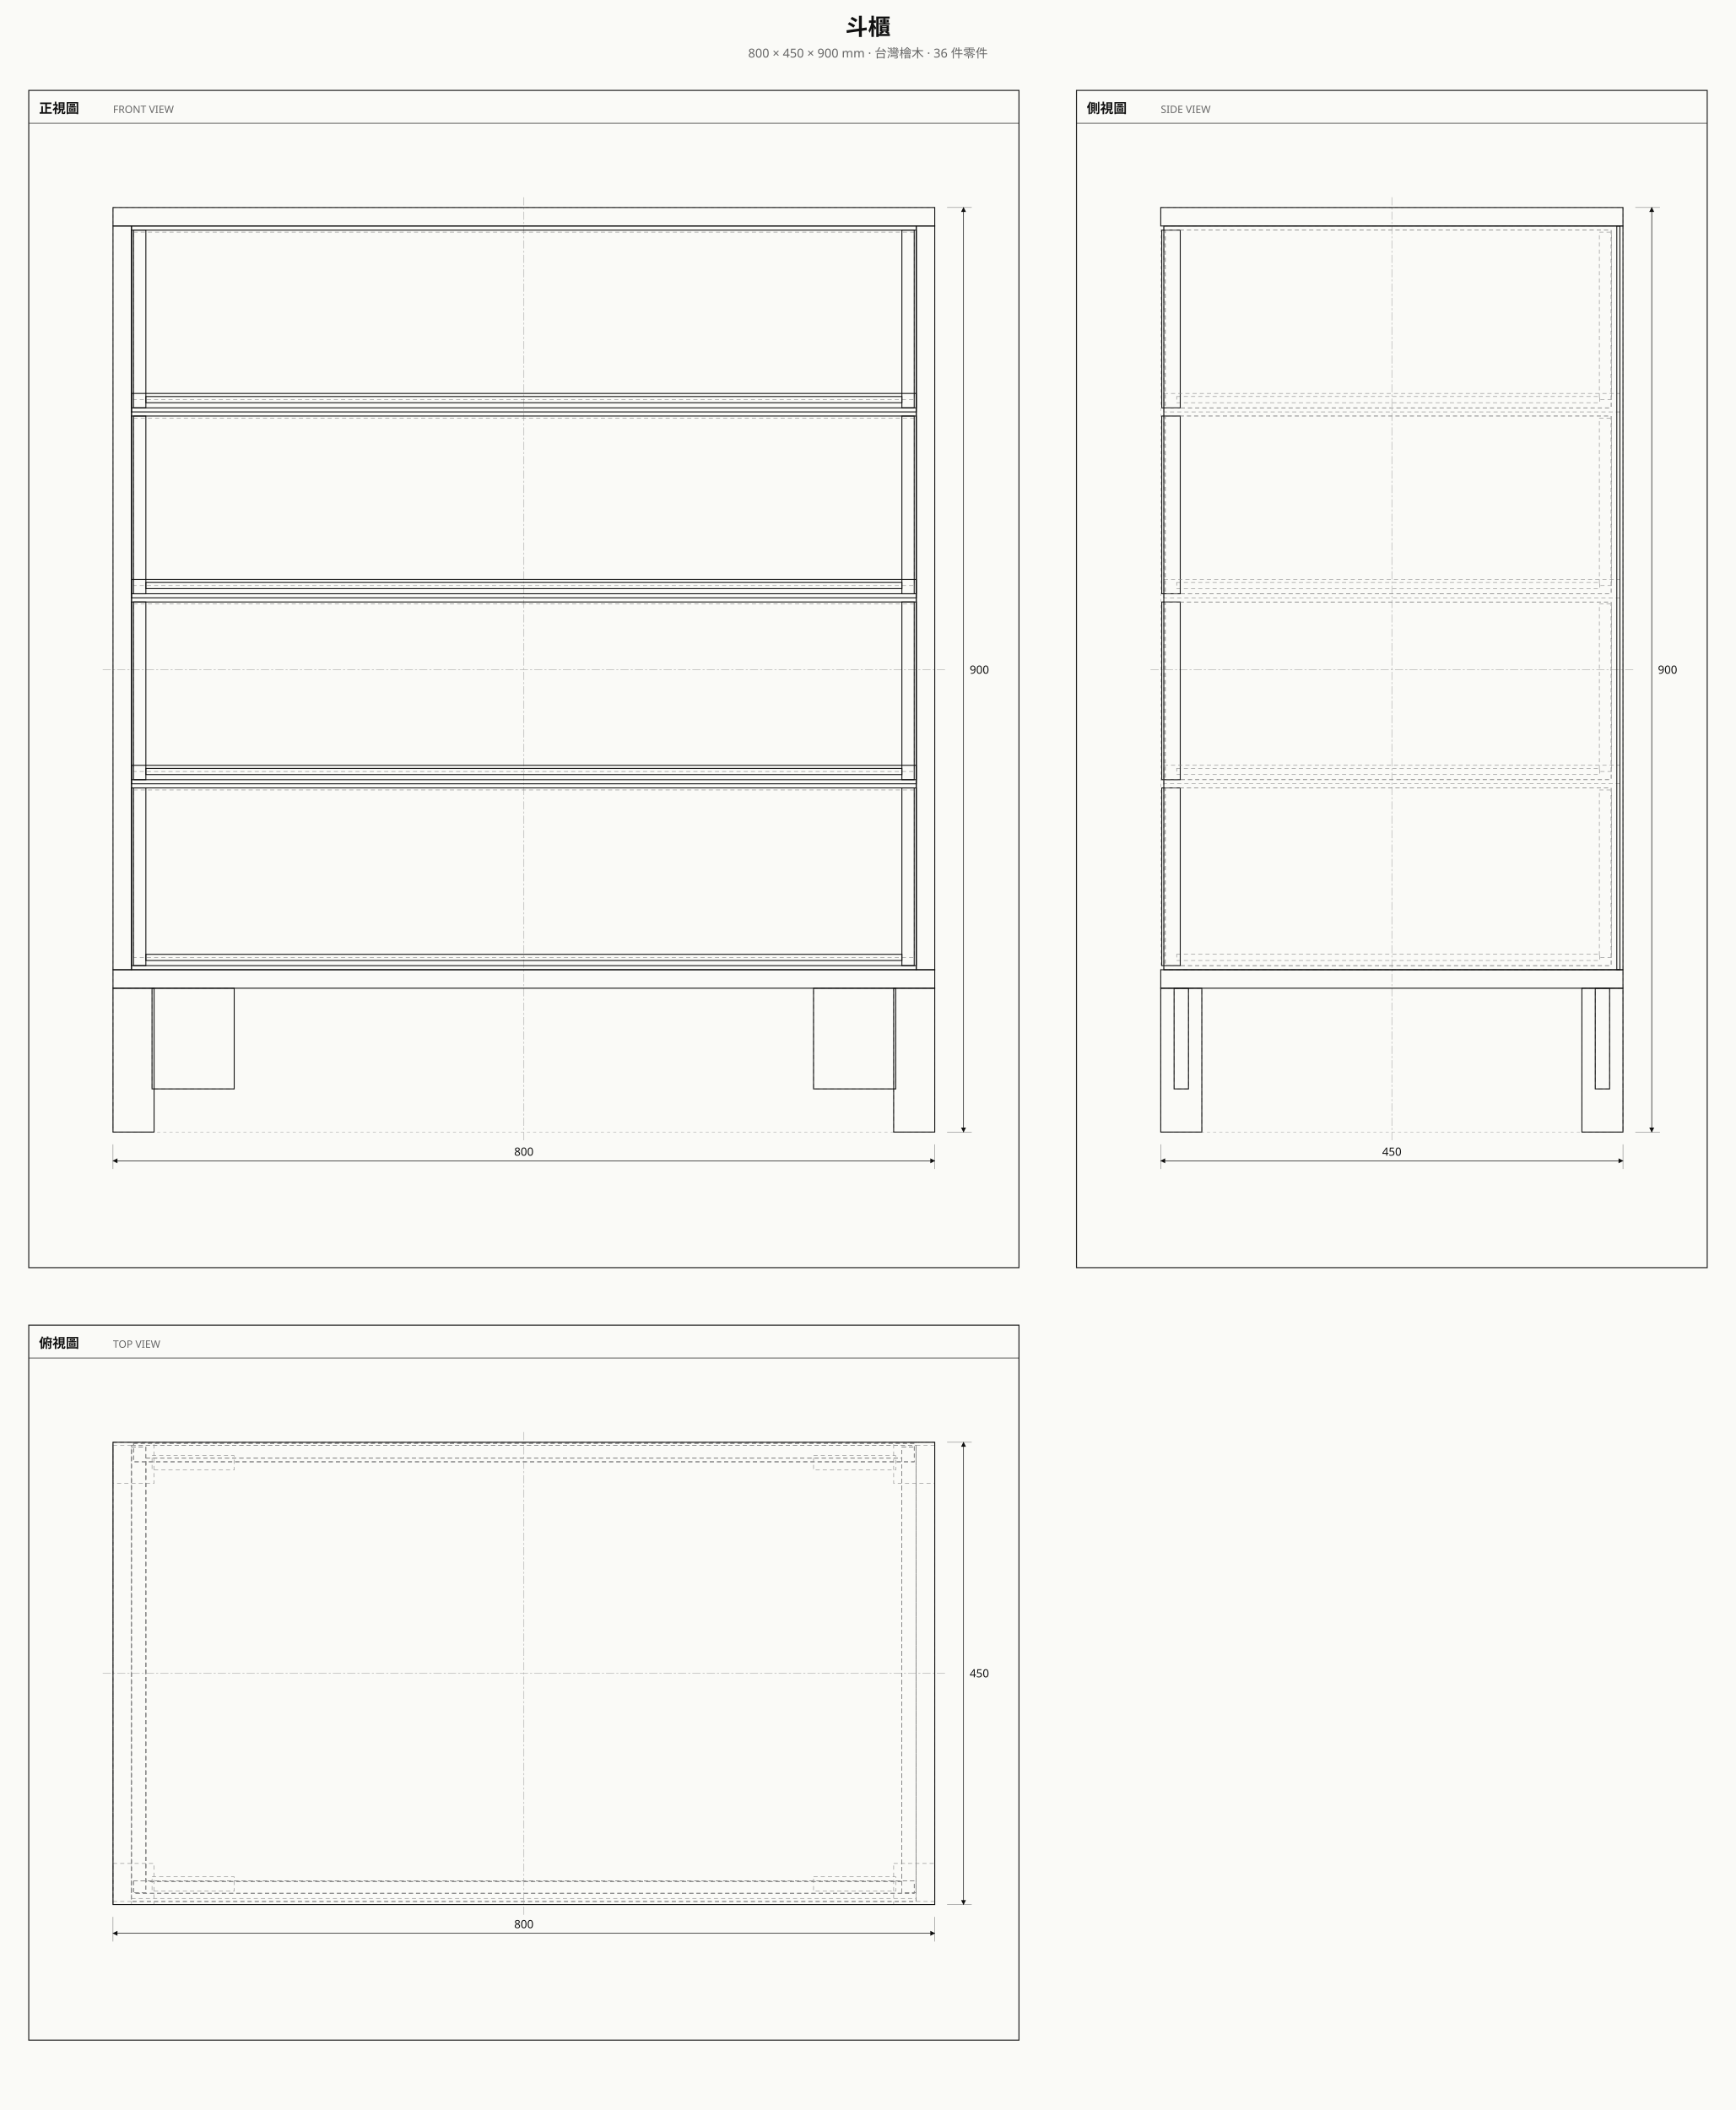
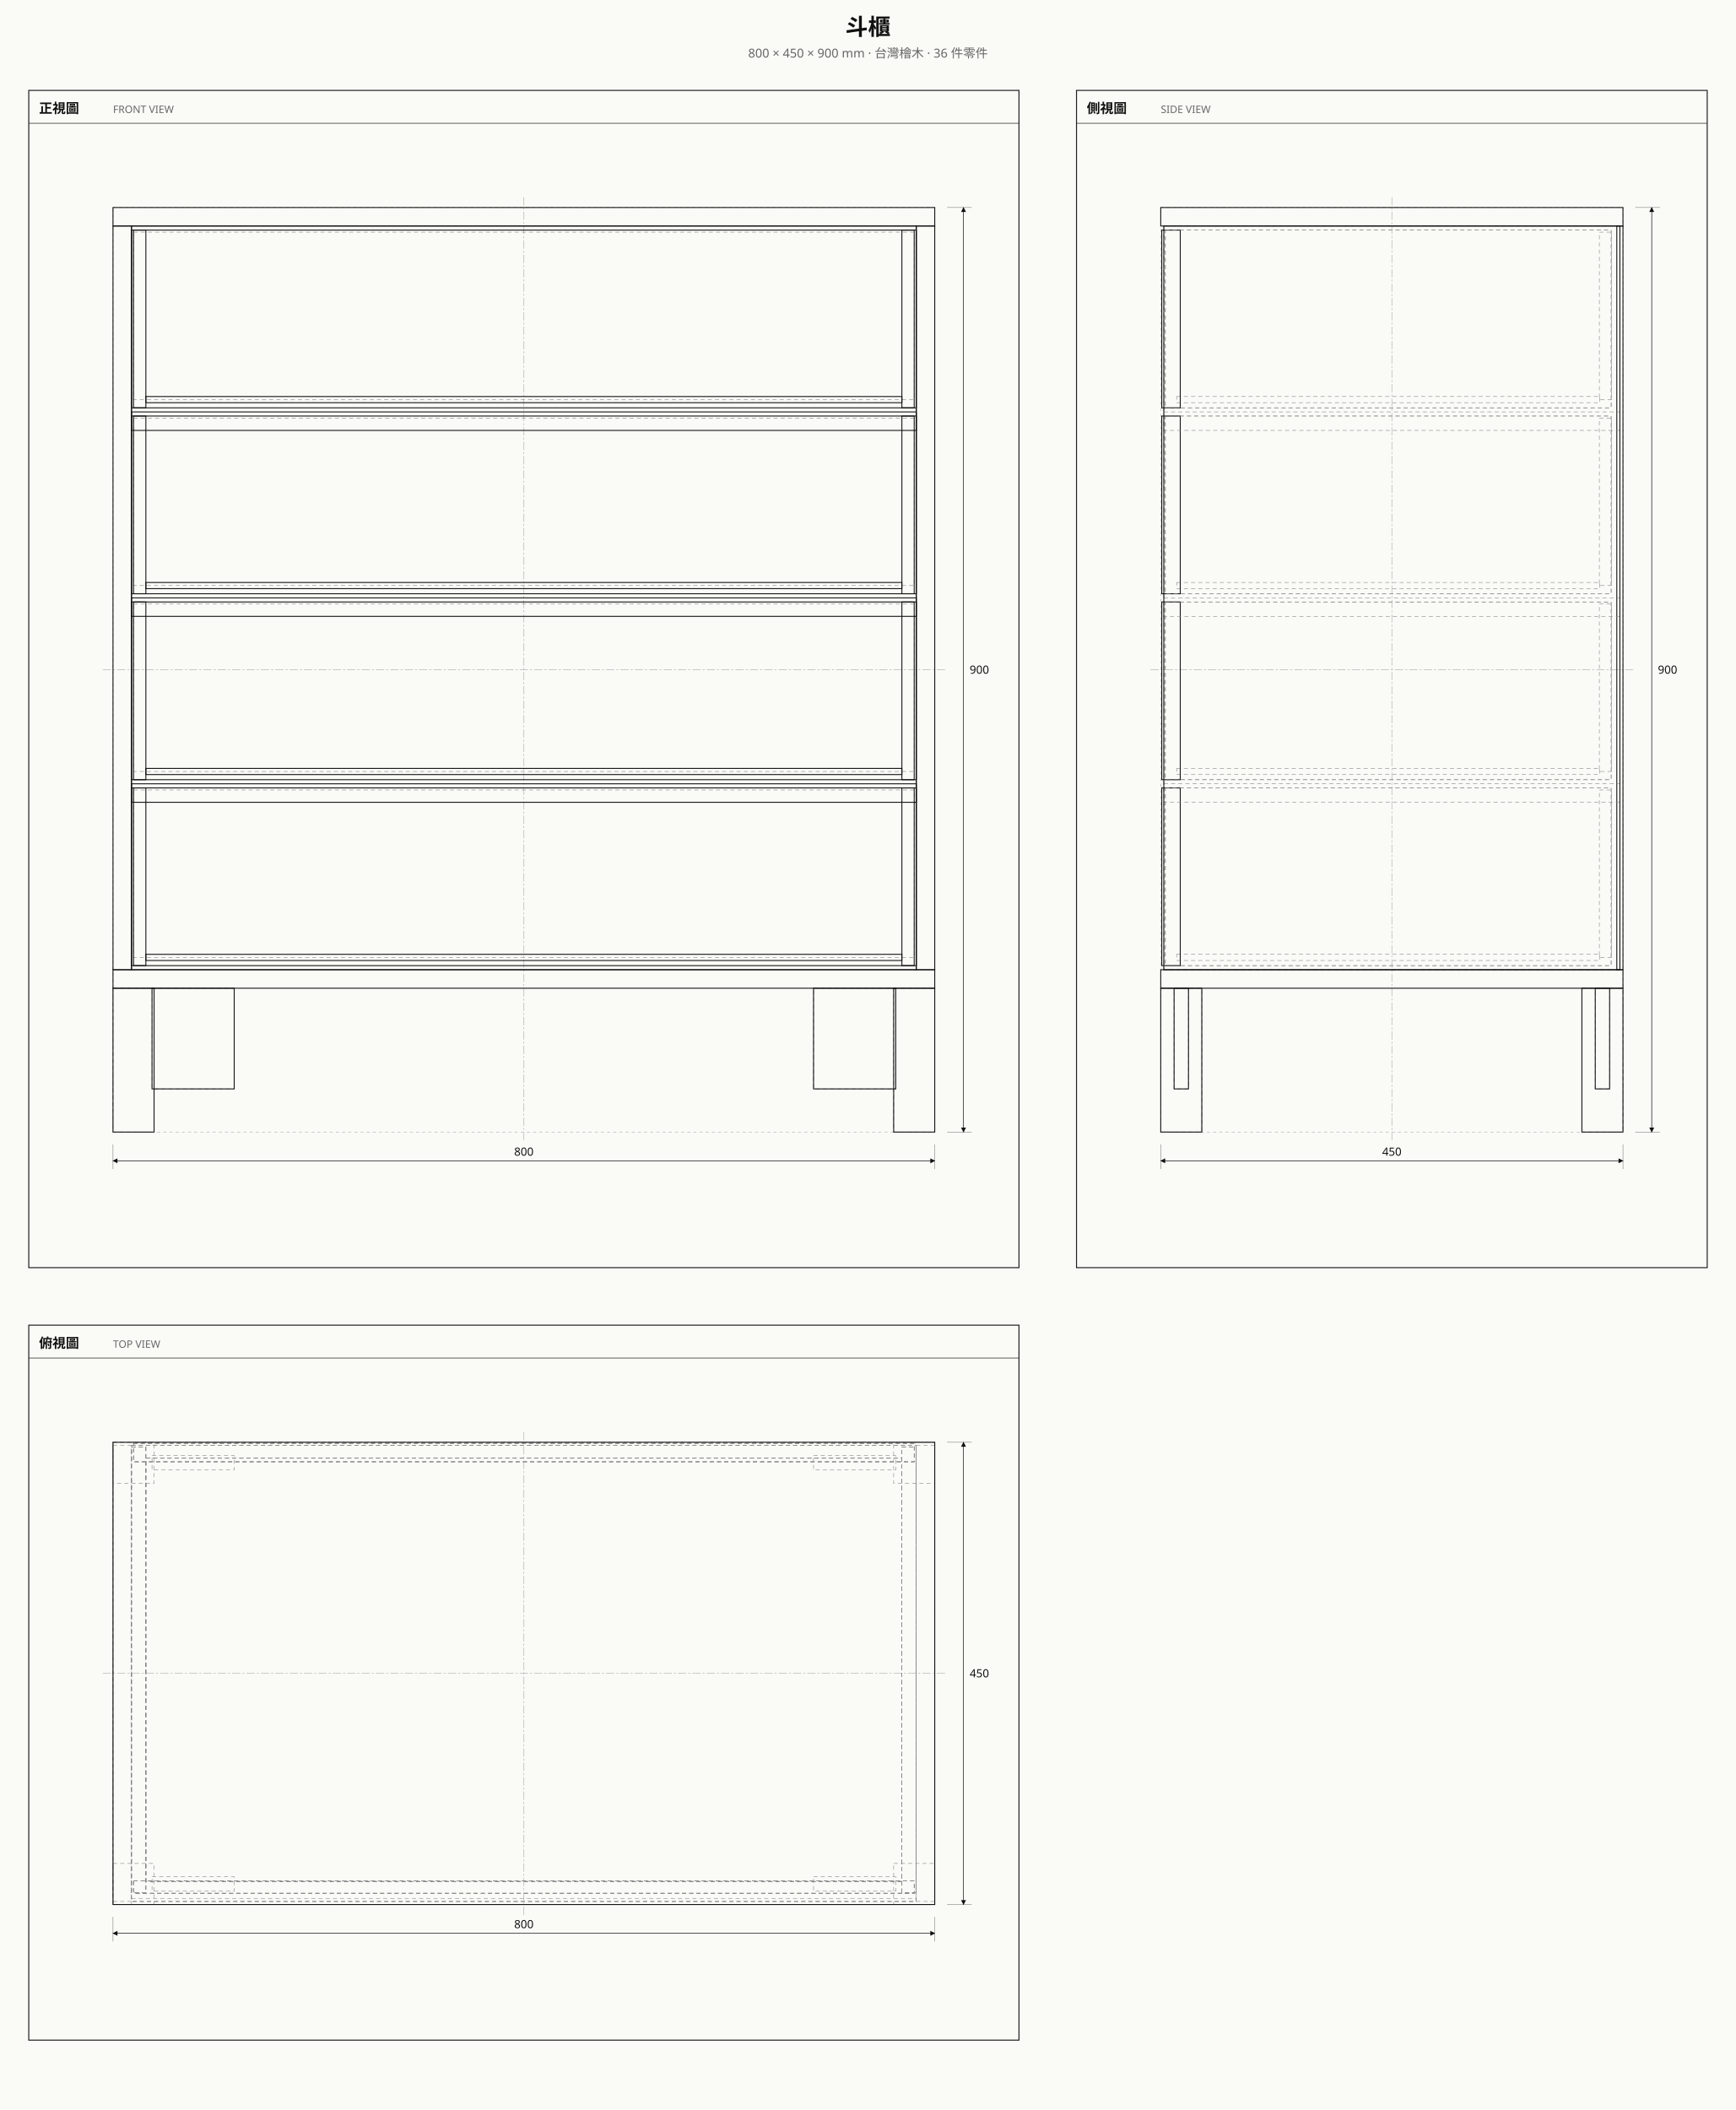
<svg xmlns="http://www.w3.org/2000/svg" viewBox="-20 -10 1690 2054" width="1690">
  <defs>
    <marker id="arr-front" viewBox="0 0 10 10" refX="9" refY="5" markerWidth="8" markerHeight="8" orient="auto-start-reverse">
      <path d="M 0 0 L 10 5 L 0 10 z" fill="#111" />
    </marker>
    <marker id="arr-side" viewBox="0 0 10 10" refX="9" refY="5" markerWidth="8" markerHeight="8" orient="auto-start-reverse">
      <path d="M 0 0 L 10 5 L 0 10 z" fill="#111" />
    </marker>
    <marker id="arr-top" viewBox="0 0 10 10" refX="9" refY="5" markerWidth="8" markerHeight="8" orient="auto-start-reverse">
      <path d="M 0 0 L 10 5 L 0 10 z" fill="#111" />
    </marker>
  </defs>
  <rect x="-20" y="-10" width="1690" height="2054" fill="#fafaf7" />
  <text x="825" y="24" text-anchor="middle" font-size="22" font-weight="700" fill="#111" font-family="sans-serif">斗櫃</text>
  <text x="825" y="46" text-anchor="middle" font-size="12" fill="#666" font-family="sans-serif">800 × 450 × 900 mm · 台灣檜木 · 36 件零件</text>
  <g transform="translate(0, 70)">
    <g transform="translate(490.0, 1022.0)">
      <rect x="-482.0" y="-1014.0" width="964.0" height="1146.0" fill="none" stroke="#222" stroke-width="1" />
      <line x1="-482.0" y1="-982.0" x2="482.0" y2="-982.0" stroke="#222" stroke-width="0.6" />
      <text x="-472.0" y="-992.0" font-size="13" font-weight="700" fill="#111" font-family="sans-serif">正視圖</text>
      <text x="-400.0" y="-992.0" font-size="10" fill="#666" font-family="sans-serif">FRONT VIEW</text>
      <g stroke="#888" stroke-width="0.5" stroke-dasharray="8 2 2 2" opacity="0.7">
        <line x1="0" y1="-910.0" x2="0" y2="10.0" />
        <line x1="-410.0" y1="-450.0" x2="410.0" y2="-450.0" />
      </g>
      <rect x="-400.0" y="-900.0" width="800.0" height="900.0" fill="none" stroke="#999" stroke-dasharray="3 3" stroke-width="0.5" opacity="0.8" />
      <rect x="-382.0" y="-882.0" width="764.0" height="724.0" fill="none" stroke="#111" stroke-width="0.9" />
      <rect x="-380.0" y="-333.0" width="760.0" height="163.0" fill="none" stroke="#888" stroke-width="0.5" stroke-dasharray="4 3" />
      <rect x="-380.0" y="-514.0" width="760.0" height="163.0" fill="none" stroke="#888" stroke-width="0.5" stroke-dasharray="4 3" />
      <rect x="-380.0" y="-695.0" width="760.0" height="163.0" fill="none" stroke="#888" stroke-width="0.5" stroke-dasharray="4 3" />
      <rect x="-380.0" y="-876.0" width="760.0" height="163.0" fill="none" stroke="#888" stroke-width="0.5" stroke-dasharray="4 3" />
      <rect x="-362.0" y="-140.0" width="80.0" height="98.0" fill="none" stroke="#888" stroke-width="0.5" stroke-dasharray="4 3" />
      <rect x="282.0" y="-140.0" width="80.0" height="98.0" fill="none" stroke="#888" stroke-width="0.5" stroke-dasharray="4 3" />
      <rect x="-400.0" y="-140.0" width="40.0" height="140.0" fill="none" stroke="#888" stroke-width="0.5" stroke-dasharray="4 3" />
      <rect x="360.0" y="-140.0" width="40.0" height="140.0" fill="none" stroke="#888" stroke-width="0.5" stroke-dasharray="4 3" />
      <rect x="-368.0" y="-173.0" width="736.0" height="6.0" fill="none" stroke="#111" stroke-width="0.9" />
      <rect x="-368.0" y="-354.0" width="736.0" height="6.0" fill="none" stroke="#111" stroke-width="0.9" />
      <rect x="-368.0" y="-535.0" width="736.0" height="6.0" fill="none" stroke="#111" stroke-width="0.9" />
      <rect x="-368.0" y="-716.0" width="736.0" height="6.0" fill="none" stroke="#111" stroke-width="0.9" />
      <rect x="-362.0" y="-140.0" width="80.0" height="98.0" fill="none" stroke="#111" stroke-width="0.9" />
      <rect x="282.0" y="-140.0" width="80.0" height="98.0" fill="none" stroke="#111" stroke-width="0.9" />
      <rect x="-382.0" y="-335.0" width="14.0" height="173.0" fill="none" stroke="#111" stroke-width="0.9" />
      <rect x="368.0" y="-335.0" width="14.0" height="173.0" fill="none" stroke="#111" stroke-width="0.9" />
      <rect x="-382.0" y="-516.0" width="14.0" height="173.0" fill="none" stroke="#111" stroke-width="0.9" />
      <rect x="368.0" y="-516.0" width="14.0" height="173.0" fill="none" stroke="#111" stroke-width="0.9" />
      <rect x="-382.0" y="-697.0" width="14.0" height="173.0" fill="none" stroke="#111" stroke-width="0.9" />
      <rect x="368.0" y="-697.0" width="14.0" height="173.0" fill="none" stroke="#111" stroke-width="0.9" />
      <rect x="-382.0" y="-878.0" width="14.0" height="173.0" fill="none" stroke="#111" stroke-width="0.9" />
      <rect x="368.0" y="-878.0" width="14.0" height="173.0" fill="none" stroke="#111" stroke-width="0.9" />
      <rect x="-400.0" y="-882.0" width="18.0" height="724.0" fill="none" stroke="#111" stroke-width="0.9" />
      <rect x="382.0" y="-882.0" width="18.0" height="724.0" fill="none" stroke="#111" stroke-width="0.9" />
-       <rect x="-382.0" y="-357.0" width="764.0" height="18.0" fill="none" stroke="#111" stroke-width="0.9" />
-       <rect x="-382.0" y="-538.0" width="764.0" height="18.0" fill="none" stroke="#111" stroke-width="0.9" />
-       <rect x="-382.0" y="-719.0" width="764.0" height="18.0" fill="none" stroke="#111" stroke-width="0.9" />
+       <rect x="-382.0" y="-339.0" width="764.0" height="18.0" fill="none" stroke="#111" stroke-width="0.9" />
+       <rect x="-382.0" y="-520.0" width="764.0" height="18.0" fill="none" stroke="#111" stroke-width="0.9" />
+       <rect x="-382.0" y="-701.0" width="764.0" height="18.0" fill="none" stroke="#111" stroke-width="0.9" />
      <rect x="-380.0" y="-335.0" width="760.0" height="173.0" fill="none" stroke="#111" stroke-width="0.9" />
      <rect x="-380.0" y="-516.0" width="760.0" height="173.0" fill="none" stroke="#111" stroke-width="0.9" />
      <rect x="-380.0" y="-697.0" width="760.0" height="173.0" fill="none" stroke="#111" stroke-width="0.9" />
      <rect x="-380.0" y="-878.0" width="760.0" height="173.0" fill="none" stroke="#111" stroke-width="0.9" />
      <rect x="-400.0" y="-140.0" width="40.0" height="140.0" fill="none" stroke="#111" stroke-width="0.9" />
      <rect x="360.0" y="-140.0" width="40.0" height="140.0" fill="none" stroke="#111" stroke-width="0.9" />
      <rect x="-400.0" y="-900.0" width="800.0" height="18.0" fill="none" stroke="#111" stroke-width="0.9" />
      <rect x="-400.0" y="-158.0" width="800.0" height="18.0" fill="none" stroke="#111" stroke-width="0.9" />
      <g stroke="#111" fill="#111" stroke-width="0.6" font-family="sans-serif">
        <line x1="-400.0" y1="12.0" x2="-400.0" y2="36.0" stroke-width="0.4" stroke="#666" />
        <line x1="400.0" y1="12.0" x2="400.0" y2="36.0" stroke-width="0.4" stroke="#666" />
        <line x1="-400.0" y1="28.0" x2="400.0" y2="28.0" marker-start="url(#arr-front)" marker-end="url(#arr-front)" />
        <text x="0" y="23.0" text-anchor="middle" font-size="11" stroke="none">800</text>
      </g>
      <g stroke="#111" fill="#111" stroke-width="0.6" font-family="sans-serif">
        <line x1="412.0" y1="-900.0" x2="436.0" y2="-900.0" stroke-width="0.4" stroke="#666" />
        <line x1="412.0" y1="0.0" x2="436.0" y2="0.0" stroke-width="0.4" stroke="#666" />
        <line x1="428.0" y1="-900.0" x2="428.0" y2="0.0" marker-start="url(#arr-front)" marker-end="url(#arr-front)" />
        <text x="434.0" y="-450.0" text-anchor="start" dominant-baseline="middle" font-size="11" stroke="none">900</text>
      </g>
    </g>
    <g transform="translate(1020, 0)">
      <g transform="translate(315.0, 1022.0)">
        <rect x="-307.0" y="-1014.0" width="614.0" height="1146.0" fill="none" stroke="#222" stroke-width="1" />
        <line x1="-307.0" y1="-982.0" x2="307.0" y2="-982.0" stroke="#222" stroke-width="0.6" />
        <text x="-297.0" y="-992.0" font-size="13" font-weight="700" fill="#111" font-family="sans-serif">側視圖</text>
        <text x="-225.0" y="-992.0" font-size="10" fill="#666" font-family="sans-serif">SIDE VIEW</text>
        <g stroke="#888" stroke-width="0.5" stroke-dasharray="8 2 2 2" opacity="0.7">
          <line x1="0" y1="-910.0" x2="0" y2="10.0" />
          <line x1="-235.0" y1="-450.0" x2="235.0" y2="-450.0" />
        </g>
        <rect x="-225.0" y="-900.0" width="450.0" height="900.0" fill="none" stroke="#999" stroke-dasharray="3 3" stroke-width="0.5" opacity="0.8" />
        <rect x="-222.0" y="-882.0" width="444.0" height="724.0" fill="none" stroke="#888" stroke-width="0.5" stroke-dasharray="4 3" />
        <rect x="-220.5" y="-335.0" width="434.0" height="173.0" fill="none" stroke="#888" stroke-width="0.5" stroke-dasharray="4 3" />
        <rect x="-220.5" y="-516.0" width="434.0" height="173.0" fill="none" stroke="#888" stroke-width="0.5" stroke-dasharray="4 3" />
        <rect x="-220.5" y="-697.0" width="434.0" height="173.0" fill="none" stroke="#888" stroke-width="0.5" stroke-dasharray="4 3" />
        <rect x="-220.5" y="-878.0" width="434.0" height="173.0" fill="none" stroke="#888" stroke-width="0.5" stroke-dasharray="4 3" />
        <rect x="-225.0" y="-140.0" width="40.0" height="140.0" fill="none" stroke="#888" stroke-width="0.5" stroke-dasharray="4 3" />
        <rect x="185.0" y="-140.0" width="40.0" height="140.0" fill="none" stroke="#888" stroke-width="0.5" stroke-dasharray="4 3" />
        <rect x="-212.0" y="-140.0" width="14.0" height="98.0" fill="none" stroke="#888" stroke-width="0.5" stroke-dasharray="4 3" />
        <rect x="198.0" y="-140.0" width="14.0" height="98.0" fill="none" stroke="#888" stroke-width="0.5" stroke-dasharray="4 3" />
        <rect x="-212.0" y="-140.0" width="14.0" height="98.0" fill="none" stroke="#111" stroke-width="0.9" />
        <rect x="198.0" y="-140.0" width="14.0" height="98.0" fill="none" stroke="#111" stroke-width="0.9" />
        <rect x="-209.5" y="-173.0" width="412.0" height="6.0" fill="none" stroke="#888" stroke-width="0.5" stroke-dasharray="4 3" />
        <rect x="-209.5" y="-354.0" width="412.0" height="6.0" fill="none" stroke="#888" stroke-width="0.5" stroke-dasharray="4 3" />
        <rect x="-209.5" y="-535.0" width="412.0" height="6.0" fill="none" stroke="#888" stroke-width="0.5" stroke-dasharray="4 3" />
        <rect x="-209.5" y="-716.0" width="412.0" height="6.0" fill="none" stroke="#888" stroke-width="0.5" stroke-dasharray="4 3" />
        <rect x="-224.0" y="-335.0" width="18.0" height="173.0" fill="none" stroke="#111" stroke-width="0.9" />
        <rect x="202.0" y="-333.0" width="12.0" height="163.0" fill="none" stroke="#888" stroke-width="0.5" stroke-dasharray="4 3" />
        <rect x="-224.0" y="-516.0" width="18.0" height="173.0" fill="none" stroke="#111" stroke-width="0.9" />
        <rect x="202.0" y="-514.0" width="12.0" height="163.0" fill="none" stroke="#888" stroke-width="0.5" stroke-dasharray="4 3" />
        <rect x="-224.0" y="-697.0" width="18.0" height="173.0" fill="none" stroke="#111" stroke-width="0.9" />
        <rect x="202.0" y="-695.0" width="12.0" height="163.0" fill="none" stroke="#888" stroke-width="0.5" stroke-dasharray="4 3" />
        <rect x="-224.0" y="-878.0" width="18.0" height="173.0" fill="none" stroke="#111" stroke-width="0.9" />
        <rect x="202.0" y="-876.0" width="12.0" height="163.0" fill="none" stroke="#888" stroke-width="0.5" stroke-dasharray="4 3" />
-         <rect x="-222.0" y="-357.0" width="444.0" height="18.0" fill="none" stroke="#888" stroke-width="0.5" stroke-dasharray="4 3" />
-         <rect x="-222.0" y="-538.0" width="444.0" height="18.0" fill="none" stroke="#888" stroke-width="0.5" stroke-dasharray="4 3" />
-         <rect x="-222.0" y="-719.0" width="444.0" height="18.0" fill="none" stroke="#888" stroke-width="0.5" stroke-dasharray="4 3" />
        <rect x="219.0" y="-882.0" width="6.0" height="724.0" fill="none" stroke="#111" stroke-width="0.9" />
+         <rect x="-222.0" y="-339.0" width="444.0" height="18.0" fill="none" stroke="#888" stroke-width="0.5" stroke-dasharray="4 3" />
+         <rect x="-222.0" y="-520.0" width="444.0" height="18.0" fill="none" stroke="#888" stroke-width="0.5" stroke-dasharray="4 3" />
+         <rect x="-222.0" y="-701.0" width="444.0" height="18.0" fill="none" stroke="#888" stroke-width="0.5" stroke-dasharray="4 3" />
        <rect x="-220.5" y="-335.0" width="434.0" height="173.0" fill="none" stroke="#888" stroke-width="0.5" stroke-dasharray="4 3" />
        <rect x="-220.5" y="-516.0" width="434.0" height="173.0" fill="none" stroke="#888" stroke-width="0.5" stroke-dasharray="4 3" />
        <rect x="-220.5" y="-697.0" width="434.0" height="173.0" fill="none" stroke="#888" stroke-width="0.5" stroke-dasharray="4 3" />
        <rect x="-220.5" y="-878.0" width="434.0" height="173.0" fill="none" stroke="#888" stroke-width="0.5" stroke-dasharray="4 3" />
        <rect x="-225.0" y="-140.0" width="40.0" height="140.0" fill="none" stroke="#111" stroke-width="0.9" />
        <rect x="185.0" y="-140.0" width="40.0" height="140.0" fill="none" stroke="#111" stroke-width="0.9" />
        <rect x="-225.0" y="-900.0" width="450.0" height="18.0" fill="none" stroke="#111" stroke-width="0.9" />
        <rect x="-225.0" y="-158.0" width="450.0" height="18.0" fill="none" stroke="#111" stroke-width="0.9" />
        <rect x="-222.0" y="-882.0" width="444.0" height="724.0" fill="none" stroke="#111" stroke-width="0.9" />
        <g stroke="#111" fill="#111" stroke-width="0.6" font-family="sans-serif">
          <line x1="-225.0" y1="12.0" x2="-225.0" y2="36.0" stroke-width="0.4" stroke="#666" />
          <line x1="225.0" y1="12.0" x2="225.0" y2="36.0" stroke-width="0.4" stroke="#666" />
          <line x1="-225.0" y1="28.0" x2="225.0" y2="28.0" marker-start="url(#arr-side)" marker-end="url(#arr-side)" />
          <text x="0" y="23.0" text-anchor="middle" font-size="11" stroke="none">450</text>
        </g>
        <g stroke="#111" fill="#111" stroke-width="0.6" font-family="sans-serif">
          <line x1="237.0" y1="-900.0" x2="261.0" y2="-900.0" stroke-width="0.4" stroke="#666" />
          <line x1="237.0" y1="0.0" x2="261.0" y2="0.0" stroke-width="0.4" stroke="#666" />
          <line x1="253.0" y1="-900.0" x2="253.0" y2="0.0" marker-start="url(#arr-side)" marker-end="url(#arr-side)" />
          <text x="259.0" y="-450.0" text-anchor="start" dominant-baseline="middle" font-size="11" stroke="none">900</text>
        </g>
      </g>
    </g>
    <g transform="translate(0, 1202)">
      <g transform="translate(490.0, 347.0)">
        <rect x="-482.0" y="-339.0" width="964.0" height="696.0" fill="none" stroke="#222" stroke-width="1" />
        <line x1="-482.0" y1="-307.0" x2="482.0" y2="-307.0" stroke="#222" stroke-width="0.6" />
        <text x="-472.0" y="-317.0" font-size="13" font-weight="700" fill="#111" font-family="sans-serif">俯視圖</text>
        <text x="-400.0" y="-317.0" font-size="10" fill="#666" font-family="sans-serif">TOP VIEW</text>
        <g stroke="#888" stroke-width="0.5" stroke-dasharray="8 2 2 2" opacity="0.7">
          <line x1="0" y1="-235.0" x2="0" y2="235.0" />
          <line x1="-410.0" y1="0.0" x2="410.0" y2="0.0" />
        </g>
        <rect x="-400.0" y="-225.0" width="800.0" height="450.0" fill="none" stroke="#999" stroke-dasharray="3 3" stroke-width="0.5" opacity="0.8" />
        <rect x="-400.0" y="-225.0" width="40.0" height="40.0" fill="none" stroke="#888" stroke-width="0.5" stroke-dasharray="4 3" />
        <rect x="-362.0" y="-212.0" width="80.0" height="14.0" fill="none" stroke="#888" stroke-width="0.5" stroke-dasharray="4 3" />
        <rect x="-400.0" y="185.0" width="40.0" height="40.0" fill="none" stroke="#888" stroke-width="0.5" stroke-dasharray="4 3" />
        <rect x="-362.0" y="198.0" width="80.0" height="14.0" fill="none" stroke="#888" stroke-width="0.5" stroke-dasharray="4 3" />
        <rect x="360.0" y="-225.0" width="40.0" height="40.0" fill="none" stroke="#888" stroke-width="0.5" stroke-dasharray="4 3" />
        <rect x="282.0" y="-212.0" width="80.0" height="14.0" fill="none" stroke="#888" stroke-width="0.5" stroke-dasharray="4 3" />
        <rect x="360.0" y="185.0" width="40.0" height="40.0" fill="none" stroke="#888" stroke-width="0.5" stroke-dasharray="4 3" />
        <rect x="282.0" y="198.0" width="80.0" height="14.0" fill="none" stroke="#888" stroke-width="0.5" stroke-dasharray="4 3" />
        <rect x="-400.0" y="-225.0" width="800.0" height="450.0" fill="none" stroke="#888" stroke-width="0.5" stroke-dasharray="4 3" />
        <rect x="-368.0" y="-209.5" width="736.0" height="412.0" fill="none" stroke="#888" stroke-width="0.5" stroke-dasharray="4 3" />
        <rect x="-380.0" y="202.0" width="760.0" height="12.0" fill="none" stroke="#888" stroke-width="0.5" stroke-dasharray="4 3" />
        <rect x="-380.0" y="-224.0" width="760.0" height="18.0" fill="none" stroke="#888" stroke-width="0.5" stroke-dasharray="4 3" />
        <rect x="-382.0" y="-220.5" width="14.0" height="434.0" fill="none" stroke="#888" stroke-width="0.5" stroke-dasharray="4 3" />
        <rect x="368.0" y="-220.5" width="14.0" height="434.0" fill="none" stroke="#888" stroke-width="0.5" stroke-dasharray="4 3" />
+         <rect x="-382.0" y="-222.0" width="764.0" height="444.0" fill="none" stroke="#888" stroke-width="0.5" stroke-dasharray="4 3" />
        <rect x="-368.0" y="-209.5" width="736.0" height="412.0" fill="none" stroke="#888" stroke-width="0.5" stroke-dasharray="4 3" />
-         <rect x="-382.0" y="-222.0" width="764.0" height="444.0" fill="none" stroke="#888" stroke-width="0.5" stroke-dasharray="4 3" />
        <rect x="-380.0" y="202.0" width="760.0" height="12.0" fill="none" stroke="#888" stroke-width="0.5" stroke-dasharray="4 3" />
        <rect x="-380.0" y="-224.0" width="760.0" height="18.0" fill="none" stroke="#888" stroke-width="0.5" stroke-dasharray="4 3" />
        <rect x="-382.0" y="-220.5" width="14.0" height="434.0" fill="none" stroke="#888" stroke-width="0.5" stroke-dasharray="4 3" />
        <rect x="368.0" y="-220.5" width="14.0" height="434.0" fill="none" stroke="#888" stroke-width="0.5" stroke-dasharray="4 3" />
+         <rect x="-382.0" y="-222.0" width="764.0" height="444.0" fill="none" stroke="#888" stroke-width="0.5" stroke-dasharray="4 3" />
        <rect x="-368.0" y="-209.5" width="736.0" height="412.0" fill="none" stroke="#888" stroke-width="0.5" stroke-dasharray="4 3" />
-         <rect x="-382.0" y="-222.0" width="764.0" height="444.0" fill="none" stroke="#888" stroke-width="0.5" stroke-dasharray="4 3" />
        <rect x="-380.0" y="202.0" width="760.0" height="12.0" fill="none" stroke="#888" stroke-width="0.5" stroke-dasharray="4 3" />
        <rect x="-380.0" y="-224.0" width="760.0" height="18.0" fill="none" stroke="#888" stroke-width="0.5" stroke-dasharray="4 3" />
        <rect x="-382.0" y="-220.5" width="14.0" height="434.0" fill="none" stroke="#888" stroke-width="0.5" stroke-dasharray="4 3" />
        <rect x="368.0" y="-220.5" width="14.0" height="434.0" fill="none" stroke="#888" stroke-width="0.5" stroke-dasharray="4 3" />
+         <rect x="-382.0" y="-222.0" width="764.0" height="444.0" fill="none" stroke="#888" stroke-width="0.5" stroke-dasharray="4 3" />
        <rect x="-368.0" y="-209.5" width="736.0" height="412.0" fill="none" stroke="#888" stroke-width="0.5" stroke-dasharray="4 3" />
-         <rect x="-382.0" y="-222.0" width="764.0" height="444.0" fill="none" stroke="#888" stroke-width="0.5" stroke-dasharray="4 3" />
        <rect x="-380.0" y="202.0" width="760.0" height="12.0" fill="none" stroke="#888" stroke-width="0.5" stroke-dasharray="4 3" />
        <rect x="-380.0" y="-224.0" width="760.0" height="18.0" fill="none" stroke="#888" stroke-width="0.5" stroke-dasharray="4 3" />
        <rect x="-382.0" y="-220.5" width="14.0" height="434.0" fill="none" stroke="#888" stroke-width="0.5" stroke-dasharray="4 3" />
        <rect x="368.0" y="-220.5" width="14.0" height="434.0" fill="none" stroke="#888" stroke-width="0.5" stroke-dasharray="4 3" />
        <rect x="-400.0" y="-222.0" width="18.0" height="444.0" fill="none" stroke="#888" stroke-width="0.5" stroke-dasharray="4 3" />
        <rect x="382.0" y="-222.0" width="18.0" height="444.0" fill="none" stroke="#888" stroke-width="0.5" stroke-dasharray="4 3" />
        <rect x="-382.0" y="219.0" width="764.0" height="6.0" fill="none" stroke="#888" stroke-width="0.5" stroke-dasharray="4 3" />
        <rect x="-400.0" y="-225.0" width="800.0" height="450.0" fill="none" stroke="#111" stroke-width="0.9" />
        <g stroke="#111" fill="#111" stroke-width="0.6" font-family="sans-serif">
          <line x1="-400.0" y1="237.0" x2="-400.0" y2="261.0" stroke-width="0.4" stroke="#666" />
          <line x1="400.0" y1="237.0" x2="400.0" y2="261.0" stroke-width="0.4" stroke="#666" />
          <line x1="-400.0" y1="253.0" x2="400.0" y2="253.0" marker-start="url(#arr-top)" marker-end="url(#arr-top)" />
          <text x="0" y="248.0" text-anchor="middle" font-size="11" stroke="none">800</text>
        </g>
        <g stroke="#111" fill="#111" stroke-width="0.6" font-family="sans-serif">
          <line x1="412.0" y1="-225.0" x2="436.0" y2="-225.0" stroke-width="0.4" stroke="#666" />
          <line x1="412.0" y1="225.0" x2="436.0" y2="225.0" stroke-width="0.4" stroke="#666" />
          <line x1="428.0" y1="-225.0" x2="428.0" y2="225.0" marker-start="url(#arr-top)" marker-end="url(#arr-top)" />
          <text x="434.0" y="0.0" text-anchor="start" dominant-baseline="middle" font-size="11" stroke="none">450</text>
        </g>
      </g>
    </g>
  </g>
</svg>
